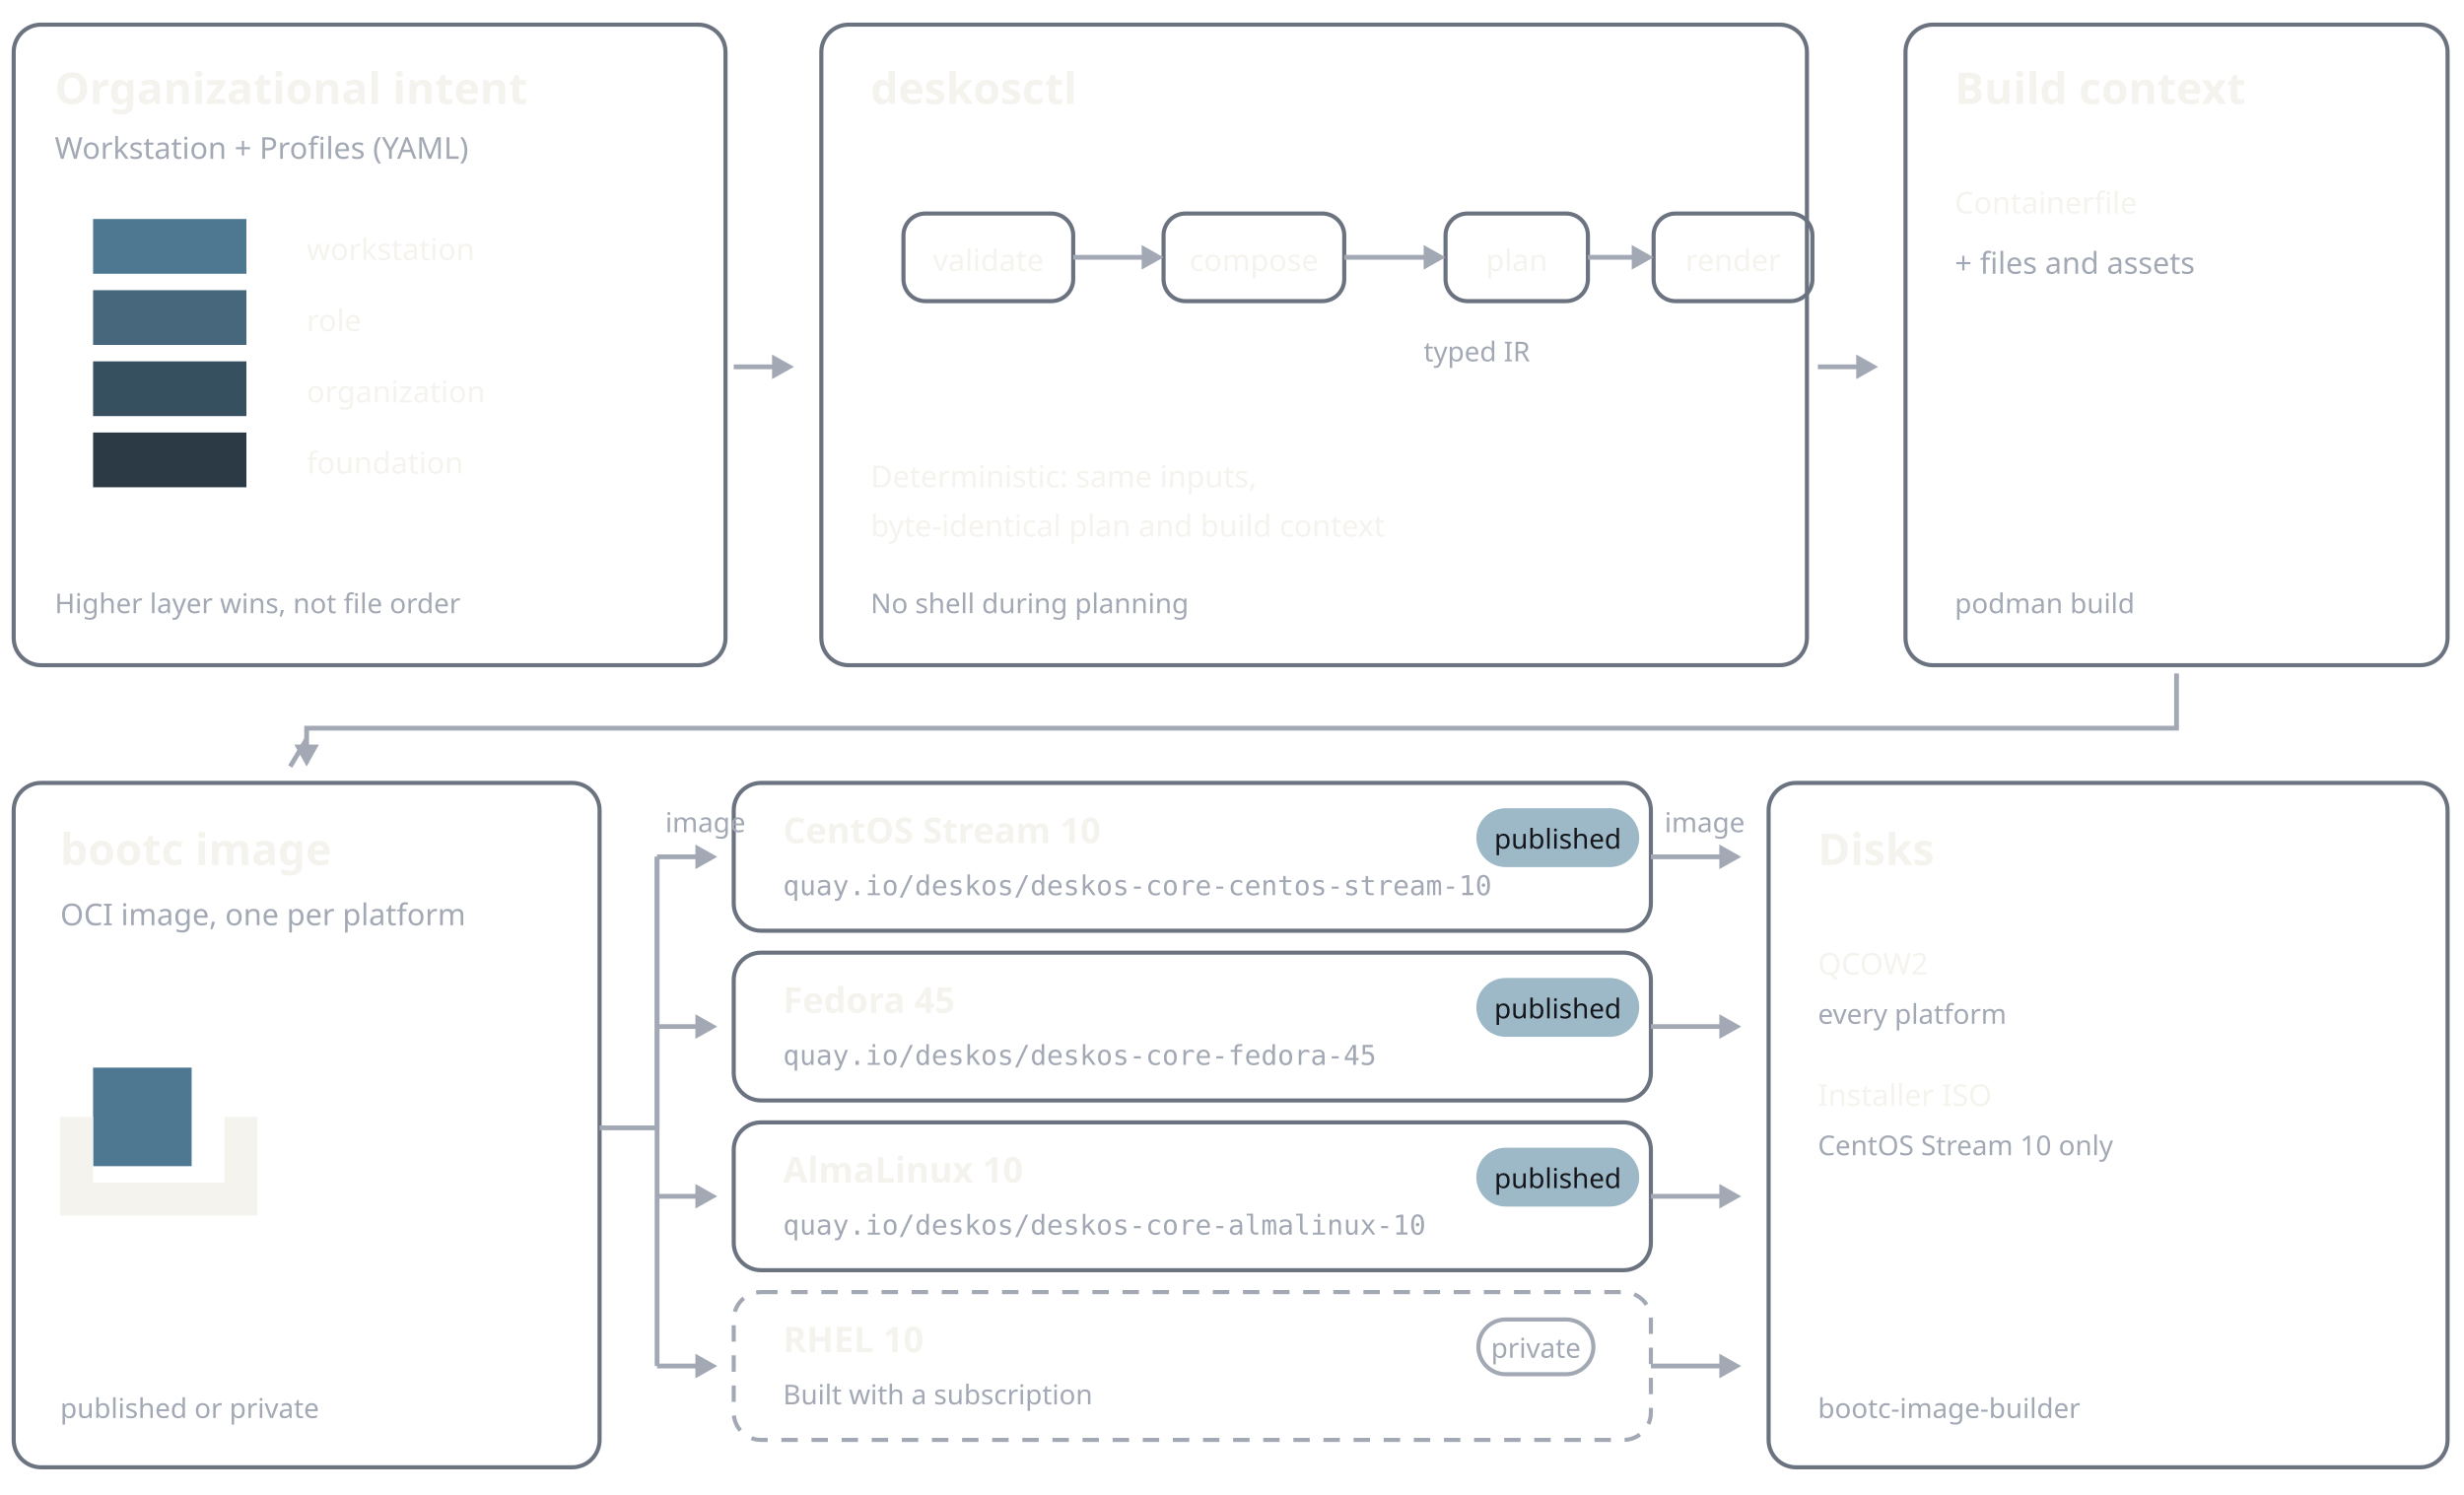
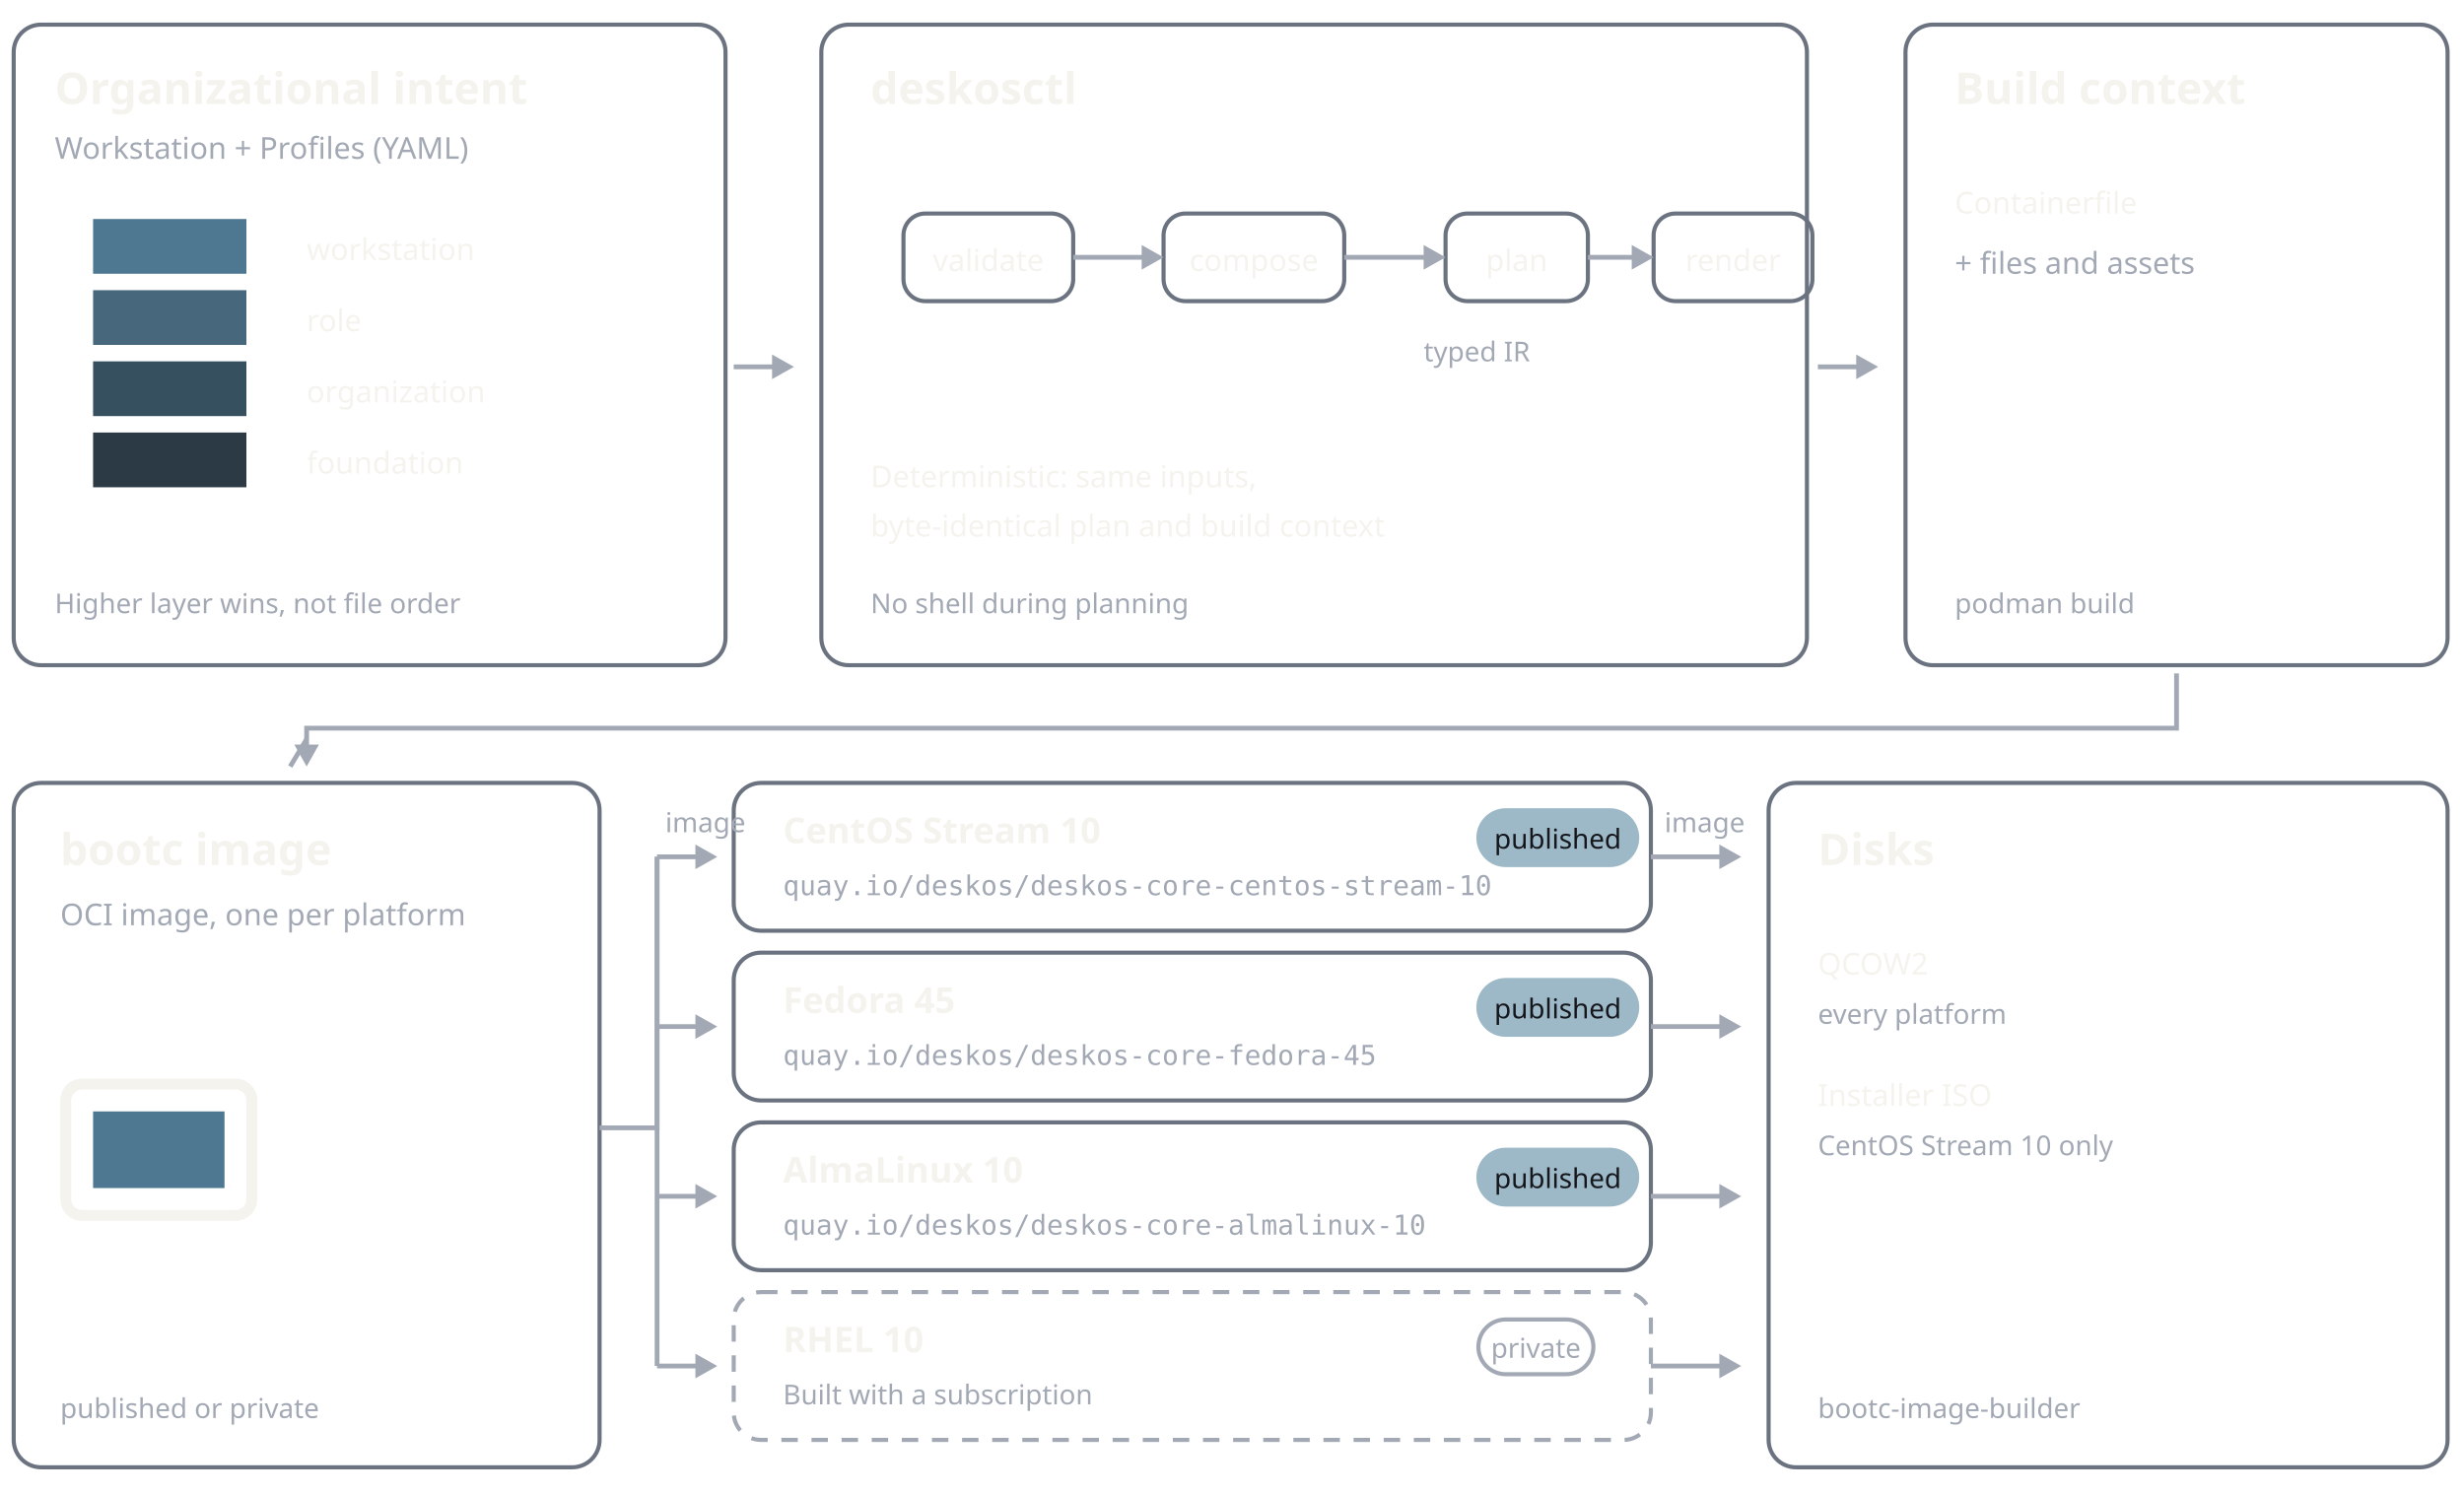
<svg xmlns="http://www.w3.org/2000/svg" viewBox="0 0 900 546" width="900" height="546" role="img" aria-labelledby="t d">
  <rect x="5" y="9" width="260" height="234" rx="10" fill="none" stroke="#6B7380" stroke-width="1.5" />
  <text x="20" y="38" font-family="Manrope, ui-sans-serif, system-ui, sans-serif" font-size="16" font-weight="bold" fill="#F5F3EE" text-anchor="start">Organizational intent</text>
  <text x="20" y="58" font-family="Manrope, ui-sans-serif, system-ui, sans-serif" font-size="11" font-weight="normal" fill="#A3A9B4" text-anchor="start">Workstation + Profiles (YAML)</text>
  <rect x="34" y="80" width="56" height="20" fill="#4E7892" />
  <text x="112" y="95" font-family="Manrope, ui-sans-serif, system-ui, sans-serif" font-size="11" font-weight="normal" fill="#F5F3EE" text-anchor="start">workstation</text>
  <rect x="34" y="106" width="56" height="20" fill="#46677C" />
  <text x="112" y="121" font-family="Manrope, ui-sans-serif, system-ui, sans-serif" font-size="11" font-weight="normal" fill="#F5F3EE" text-anchor="start">role</text>
  <rect x="34" y="132" width="56" height="20" fill="#36505F" />
  <text x="112" y="147" font-family="Manrope, ui-sans-serif, system-ui, sans-serif" font-size="11" font-weight="normal" fill="#F5F3EE" text-anchor="start">organization</text>
  <rect x="34" y="158" width="56" height="20" fill="#2B3A45" />
  <text x="112" y="173" font-family="Manrope, ui-sans-serif, system-ui, sans-serif" font-size="11" font-weight="normal" fill="#F5F3EE" text-anchor="start">foundation</text>
  <text x="20" y="224" font-family="Manrope, ui-sans-serif, system-ui, sans-serif" font-size="10" font-weight="normal" fill="#A3A9B4" text-anchor="start">Higher layer wins, not file order</text>
  <rect x="300" y="9" width="360" height="234" rx="10" fill="none" stroke="#6B7380" stroke-width="1.5" />
  <text x="318" y="38" font-family="Manrope, ui-sans-serif, system-ui, sans-serif" font-size="16" font-weight="bold" fill="#F5F3EE" text-anchor="start">deskosctl</text>
  <rect x="330" y="78" width="62" height="32" rx="8" fill="none" stroke="#6B7380" stroke-width="1.5" />
  <text x="361.0" y="99" font-family="Manrope, ui-sans-serif, system-ui, sans-serif" font-size="11" font-weight="normal" fill="#F5F3EE" text-anchor="middle">validate</text>
  <rect x="425" y="78" width="66" height="32" rx="8" fill="none" stroke="#6B7380" stroke-width="1.5" />
  <text x="458.0" y="99" font-family="Manrope, ui-sans-serif, system-ui, sans-serif" font-size="11" font-weight="normal" fill="#F5F3EE" text-anchor="middle">compose</text>
  <rect x="528" y="78" width="52" height="32" rx="8" fill="none" stroke="#6B7380" stroke-width="1.5" />
  <text x="554.0" y="99" font-family="Manrope, ui-sans-serif, system-ui, sans-serif" font-size="11" font-weight="normal" fill="#F5F3EE" text-anchor="middle">plan</text>
  <rect x="604" y="78" width="58" height="32" rx="8" fill="none" stroke="#6B7380" stroke-width="1.5" />
  <text x="633.0" y="99" font-family="Manrope, ui-sans-serif, system-ui, sans-serif" font-size="11" font-weight="normal" fill="#F5F3EE" text-anchor="middle">render</text>
  <path d="M392 94L419 94" fill="none" stroke="#A3A9B4" stroke-width="1.75" stroke-linejoin="round" />
  <path d="M425 94L417 89.5L417 98.5Z" fill="#A3A9B4" />
  <path d="M491 94L522 94" fill="none" stroke="#A3A9B4" stroke-width="1.75" stroke-linejoin="round" />
  <path d="M528 94L520 89.5L520 98.5Z" fill="#A3A9B4" />
  <path d="M580 94L598 94" fill="none" stroke="#A3A9B4" stroke-width="1.75" stroke-linejoin="round" />
  <path d="M604 94L596 89.5L596 98.5Z" fill="#A3A9B4" />
  <text x="520" y="132" font-family="Manrope, ui-sans-serif, system-ui, sans-serif" font-size="10" font-weight="normal" fill="#A3A9B4" text-anchor="start">typed IR</text>
  <text x="318" y="178" font-family="Manrope, ui-sans-serif, system-ui, sans-serif" font-size="11" font-weight="normal" fill="#F5F3EE" text-anchor="start">Deterministic: same inputs,</text>
  <text x="318" y="196" font-family="Manrope, ui-sans-serif, system-ui, sans-serif" font-size="11" font-weight="normal" fill="#F5F3EE" text-anchor="start">byte-identical plan and build context</text>
  <text x="318" y="224" font-family="Manrope, ui-sans-serif, system-ui, sans-serif" font-size="10" font-weight="normal" fill="#A3A9B4" text-anchor="start">No shell during planning</text>
  <rect x="696" y="9" width="198" height="234" rx="10" fill="none" stroke="#6B7380" stroke-width="1.5" />
  <text x="714" y="38" font-family="Manrope, ui-sans-serif, system-ui, sans-serif" font-size="16" font-weight="bold" fill="#F5F3EE" text-anchor="start">Build context</text>
  <text x="714" y="78" font-family="Manrope, ui-sans-serif, system-ui, sans-serif" font-size="11" font-weight="normal" fill="#F5F3EE" text-anchor="start">Containerfile</text>
  <text x="714" y="100" font-family="Manrope, ui-sans-serif, system-ui, sans-serif" font-size="11" font-weight="normal" fill="#A3A9B4" text-anchor="start">+ files and assets</text>
  <text x="714" y="224" font-family="Manrope, ui-sans-serif, system-ui, sans-serif" font-size="10" font-weight="normal" fill="#A3A9B4" text-anchor="start">podman build</text>
  <path d="M268 134L284 134" fill="none" stroke="#A3A9B4" stroke-width="1.75" stroke-linejoin="round" />
  <path d="M290 134L282 129.5L282 138.5Z" fill="#A3A9B4" />
  <path d="M664 134L680 134" fill="none" stroke="#A3A9B4" stroke-width="1.75" stroke-linejoin="round" />
  <path d="M686 134L678 129.5L678 138.5Z" fill="#A3A9B4" />
  <path d="M795 246V266H112V276" fill="none" stroke="#A3A9B4" stroke-width="1.75" />
  <path d="M112 270L106 280" fill="none" stroke="#A3A9B4" stroke-width="1.75" stroke-linejoin="round" />
  <path d="M112 280L107.5 272L116.5 272Z" fill="#A3A9B4" />
  <rect x="5" y="286" width="214" height="250" rx="10" fill="none" stroke="#6B7380" stroke-width="1.5" />
  <text x="22" y="316" font-family="Manrope, ui-sans-serif, system-ui, sans-serif" font-size="16" font-weight="bold" fill="#F5F3EE" text-anchor="start">bootc image</text>
  <text x="22" y="338" font-family="Manrope, ui-sans-serif, system-ui, sans-serif" font-size="11" font-weight="normal" fill="#A3A9B4" text-anchor="start">OCI image, one per platform</text>
-   <rect x="34" y="390" width="36" height="36" fill="#4E7892" />
-   <path fill="#F5F3EE" d="M22 408H34V432H82V408H94V444H22Z" />
+   <rect x="24" y="396" width="68" height="48" rx="6" fill="none" stroke="#F5F3EE" stroke-width="4" />
+   <rect x="34" y="406" width="48" height="28" fill="#4E7892" />
  <text x="22" y="518" font-family="Manrope, ui-sans-serif, system-ui, sans-serif" font-size="10" font-weight="normal" fill="#A3A9B4" text-anchor="start">published or private</text>
  <rect x="268" y="286" width="335" height="54" rx="10" fill="none" stroke="#6B7380" stroke-width="1.5" />
  <text x="286" y="308" font-family="Manrope, ui-sans-serif, system-ui, sans-serif" font-size="13" font-weight="bold" fill="#F5F3EE" text-anchor="start">CentOS Stream 10</text>
  <text x="286" y="327" font-family="ui-monospace, SFMono-Regular, Menlo, monospace" font-size="10" font-weight="normal" fill="#A3A9B4" text-anchor="start">quay.io/deskos/deskos-core-centos-stream-10</text>
  <rect x="540" y="296" width="58" height="20" rx="10" fill="#9DB8C7" stroke="#9DB8C7" stroke-width="1.5" />
  <text x="569.0" y="310" font-family="Manrope, ui-sans-serif, system-ui, sans-serif" font-size="10" font-weight="normal" fill="#15171C" text-anchor="middle">published</text>
  <rect x="268" y="348" width="335" height="54" rx="10" fill="none" stroke="#6B7380" stroke-width="1.5" />
  <text x="286" y="370" font-family="Manrope, ui-sans-serif, system-ui, sans-serif" font-size="13" font-weight="bold" fill="#F5F3EE" text-anchor="start">Fedora 45</text>
  <text x="286" y="389" font-family="ui-monospace, SFMono-Regular, Menlo, monospace" font-size="10" font-weight="normal" fill="#A3A9B4" text-anchor="start">quay.io/deskos/deskos-core-fedora-45</text>
  <rect x="540" y="358" width="58" height="20" rx="10" fill="#9DB8C7" stroke="#9DB8C7" stroke-width="1.5" />
  <text x="569.0" y="372" font-family="Manrope, ui-sans-serif, system-ui, sans-serif" font-size="10" font-weight="normal" fill="#15171C" text-anchor="middle">published</text>
  <rect x="268" y="410" width="335" height="54" rx="10" fill="none" stroke="#6B7380" stroke-width="1.5" />
  <text x="286" y="432" font-family="Manrope, ui-sans-serif, system-ui, sans-serif" font-size="13" font-weight="bold" fill="#F5F3EE" text-anchor="start">AlmaLinux 10</text>
  <text x="286" y="451" font-family="ui-monospace, SFMono-Regular, Menlo, monospace" font-size="10" font-weight="normal" fill="#A3A9B4" text-anchor="start">quay.io/deskos/deskos-core-almalinux-10</text>
  <rect x="540" y="420" width="58" height="20" rx="10" fill="#9DB8C7" stroke="#9DB8C7" stroke-width="1.5" />
  <text x="569.0" y="434" font-family="Manrope, ui-sans-serif, system-ui, sans-serif" font-size="10" font-weight="normal" fill="#15171C" text-anchor="middle">published</text>
  <rect x="268" y="472" width="335" height="54" rx="10" fill="none" stroke="#A3A9B4" stroke-width="1.5" stroke-dasharray="6 5" />
  <text x="286" y="494" font-family="Manrope, ui-sans-serif, system-ui, sans-serif" font-size="13" font-weight="bold" fill="#F5F3EE" text-anchor="start">RHEL 10</text>
  <text x="286" y="513" font-family="Manrope, ui-sans-serif, system-ui, sans-serif" font-size="10" font-weight="normal" fill="#A3A9B4" text-anchor="start">Built with a subscription</text>
  <rect x="540" y="482" width="42" height="20" rx="10" fill="none" stroke="#A3A9B4" stroke-width="1.5" />
  <text x="561.0" y="496" font-family="Manrope, ui-sans-serif, system-ui, sans-serif" font-size="10" font-weight="normal" fill="#A3A9B4" text-anchor="middle">private</text>
  <path d="M219 412H240V313" fill="none" stroke="#A3A9B4" stroke-width="1.75" />
  <path d="M240 313V499" fill="none" stroke="#A3A9B4" stroke-width="1.75" />
  <path d="M240 313L256 313" fill="none" stroke="#A3A9B4" stroke-width="1.75" stroke-linejoin="round" />
  <path d="M262 313L254 308.5L254 317.5Z" fill="#A3A9B4" />
  <path d="M240 375L256 375" fill="none" stroke="#A3A9B4" stroke-width="1.75" stroke-linejoin="round" />
  <path d="M262 375L254 370.5L254 379.5Z" fill="#A3A9B4" />
  <path d="M240 437L256 437" fill="none" stroke="#A3A9B4" stroke-width="1.75" stroke-linejoin="round" />
  <path d="M262 437L254 432.5L254 441.5Z" fill="#A3A9B4" />
  <path d="M240 499L256 499" fill="none" stroke="#A3A9B4" stroke-width="1.75" stroke-linejoin="round" />
  <path d="M262 499L254 494.5L254 503.5Z" fill="#A3A9B4" />
  <text x="243" y="304" font-family="Manrope, ui-sans-serif, system-ui, sans-serif" font-size="10" font-weight="normal" fill="#A3A9B4" text-anchor="start">image</text>
  <path d="M603 313L630 313" fill="none" stroke="#A3A9B4" stroke-width="1.75" stroke-linejoin="round" />
  <path d="M636 313L628 308.5L628 317.5Z" fill="#A3A9B4" />
  <path d="M603 375L630 375" fill="none" stroke="#A3A9B4" stroke-width="1.75" stroke-linejoin="round" />
  <path d="M636 375L628 370.5L628 379.5Z" fill="#A3A9B4" />
  <path d="M603 437L630 437" fill="none" stroke="#A3A9B4" stroke-width="1.75" stroke-linejoin="round" />
  <path d="M636 437L628 432.5L628 441.5Z" fill="#A3A9B4" />
  <path d="M603 499L630 499" fill="none" stroke="#A3A9B4" stroke-width="1.75" stroke-linejoin="round" />
  <path d="M636 499L628 494.5L628 503.5Z" fill="#A3A9B4" />
  <text x="608" y="304" font-family="Manrope, ui-sans-serif, system-ui, sans-serif" font-size="10" font-weight="normal" fill="#A3A9B4" text-anchor="start">image</text>
  <rect x="646" y="286" width="248" height="250" rx="10" fill="none" stroke="#6B7380" stroke-width="1.5" />
  <text x="664" y="316" font-family="Manrope, ui-sans-serif, system-ui, sans-serif" font-size="16" font-weight="bold" fill="#F5F3EE" text-anchor="start">Disks</text>
  <text x="664" y="356" font-family="Manrope, ui-sans-serif, system-ui, sans-serif" font-size="11" font-weight="normal" fill="#F5F3EE" text-anchor="start">QCOW2</text>
  <text x="664" y="374" font-family="Manrope, ui-sans-serif, system-ui, sans-serif" font-size="10" font-weight="normal" fill="#A3A9B4" text-anchor="start">every platform</text>
  <text x="664" y="404" font-family="Manrope, ui-sans-serif, system-ui, sans-serif" font-size="11" font-weight="normal" fill="#F5F3EE" text-anchor="start">Installer ISO</text>
  <text x="664" y="422" font-family="Manrope, ui-sans-serif, system-ui, sans-serif" font-size="10" font-weight="normal" fill="#A3A9B4" text-anchor="start">CentOS Stream 10 only</text>
  <text x="664" y="518" font-family="Manrope, ui-sans-serif, system-ui, sans-serif" font-size="10" font-weight="normal" fill="#A3A9B4" text-anchor="start">bootc-image-builder</text>
</svg>
